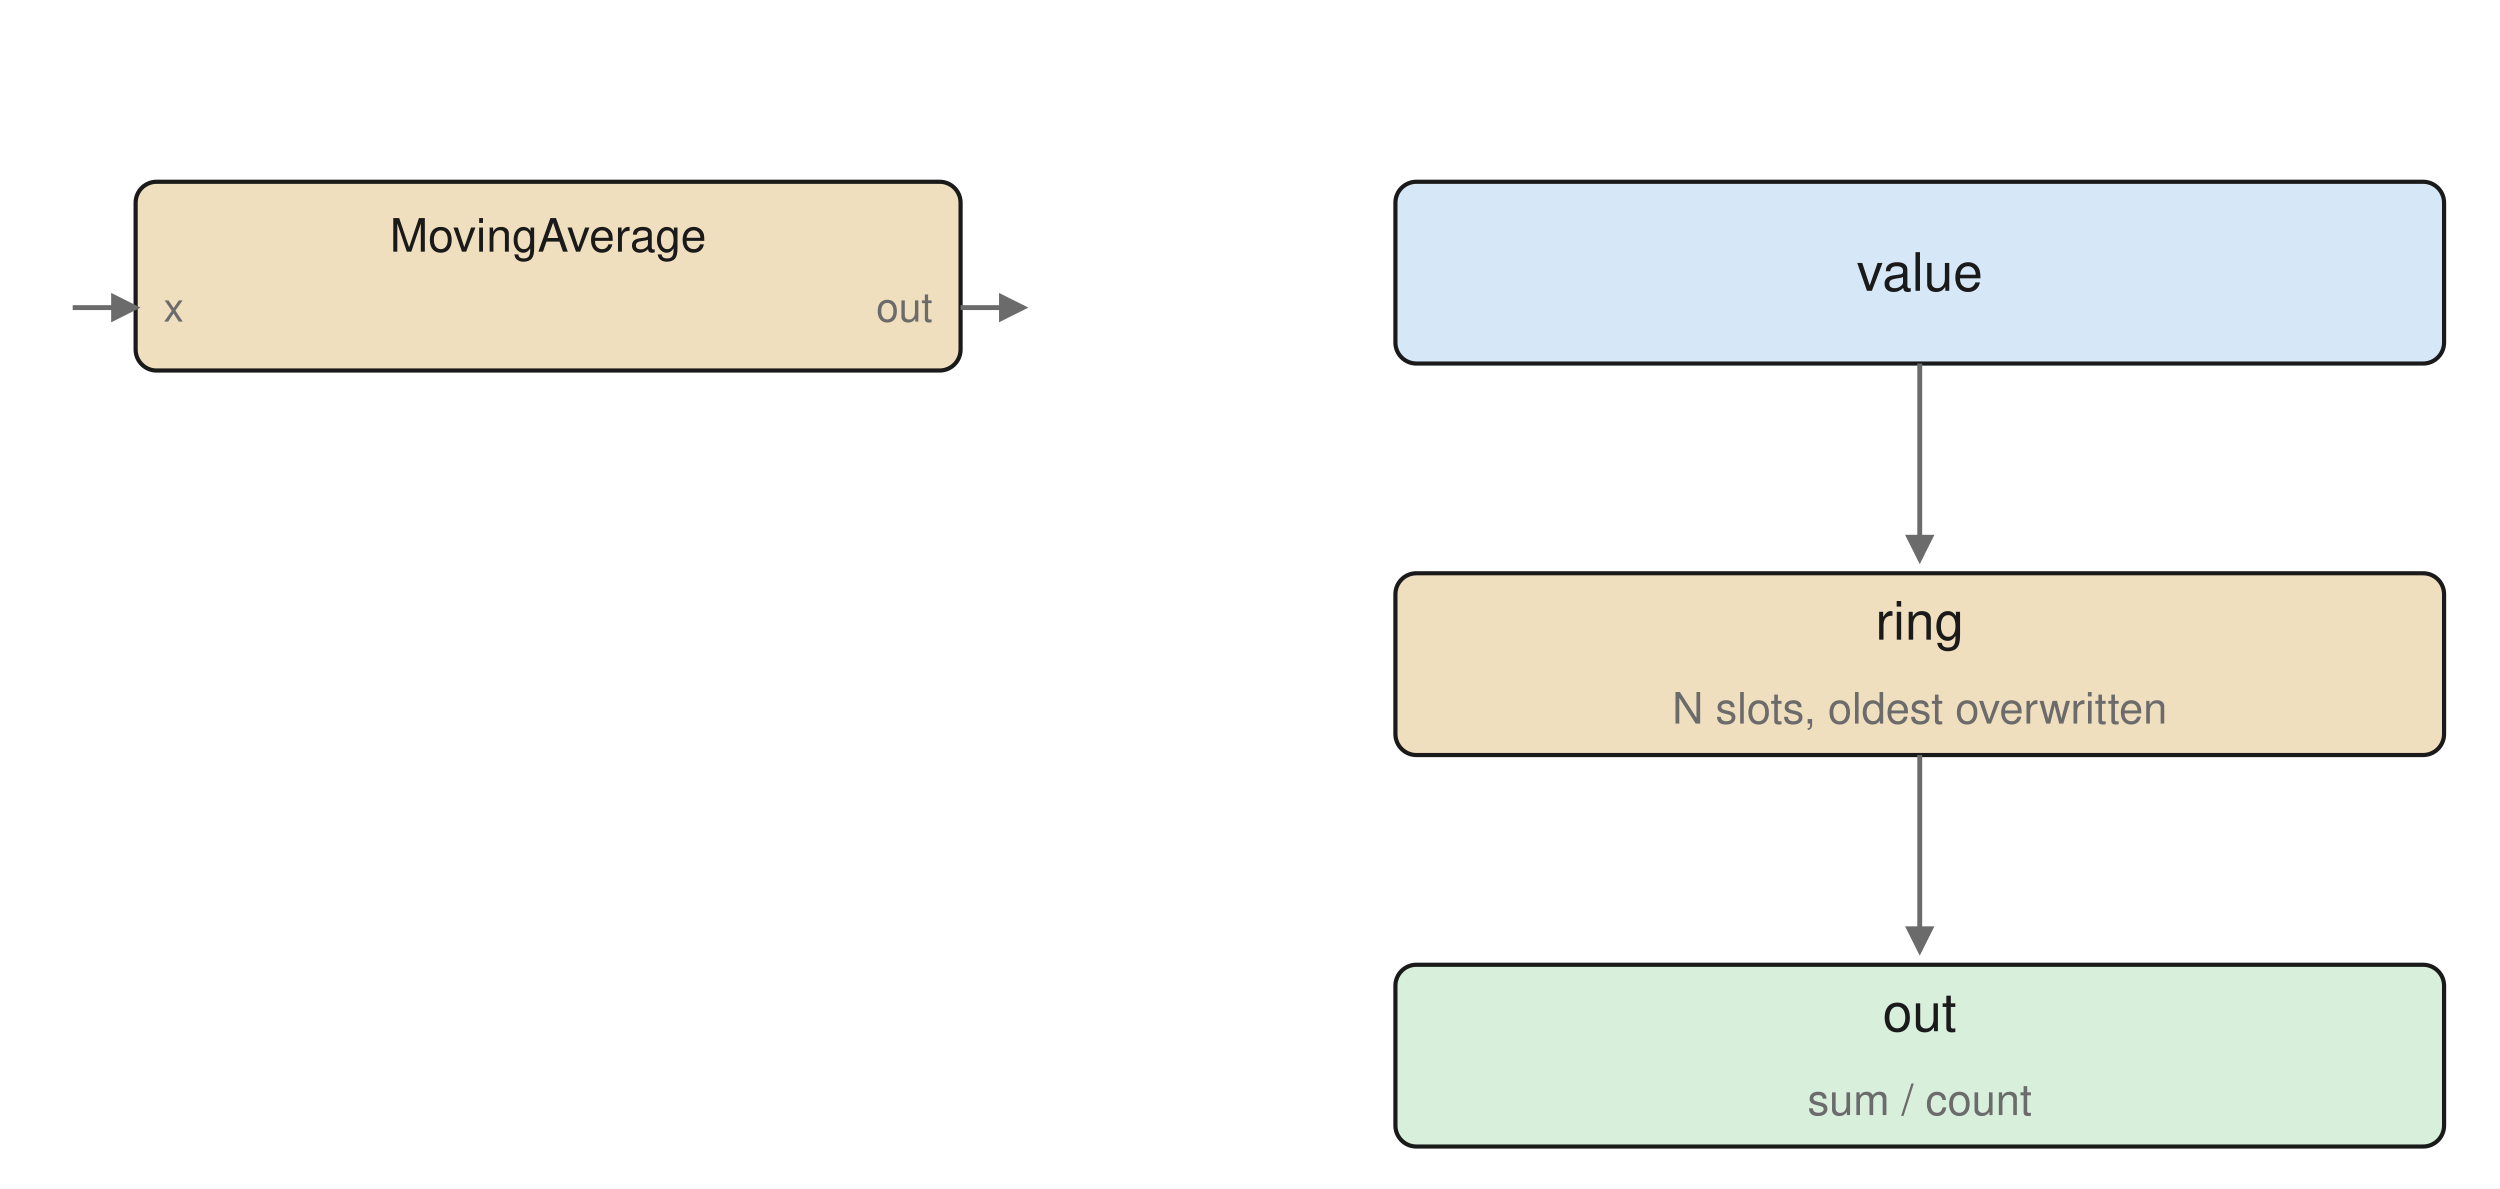
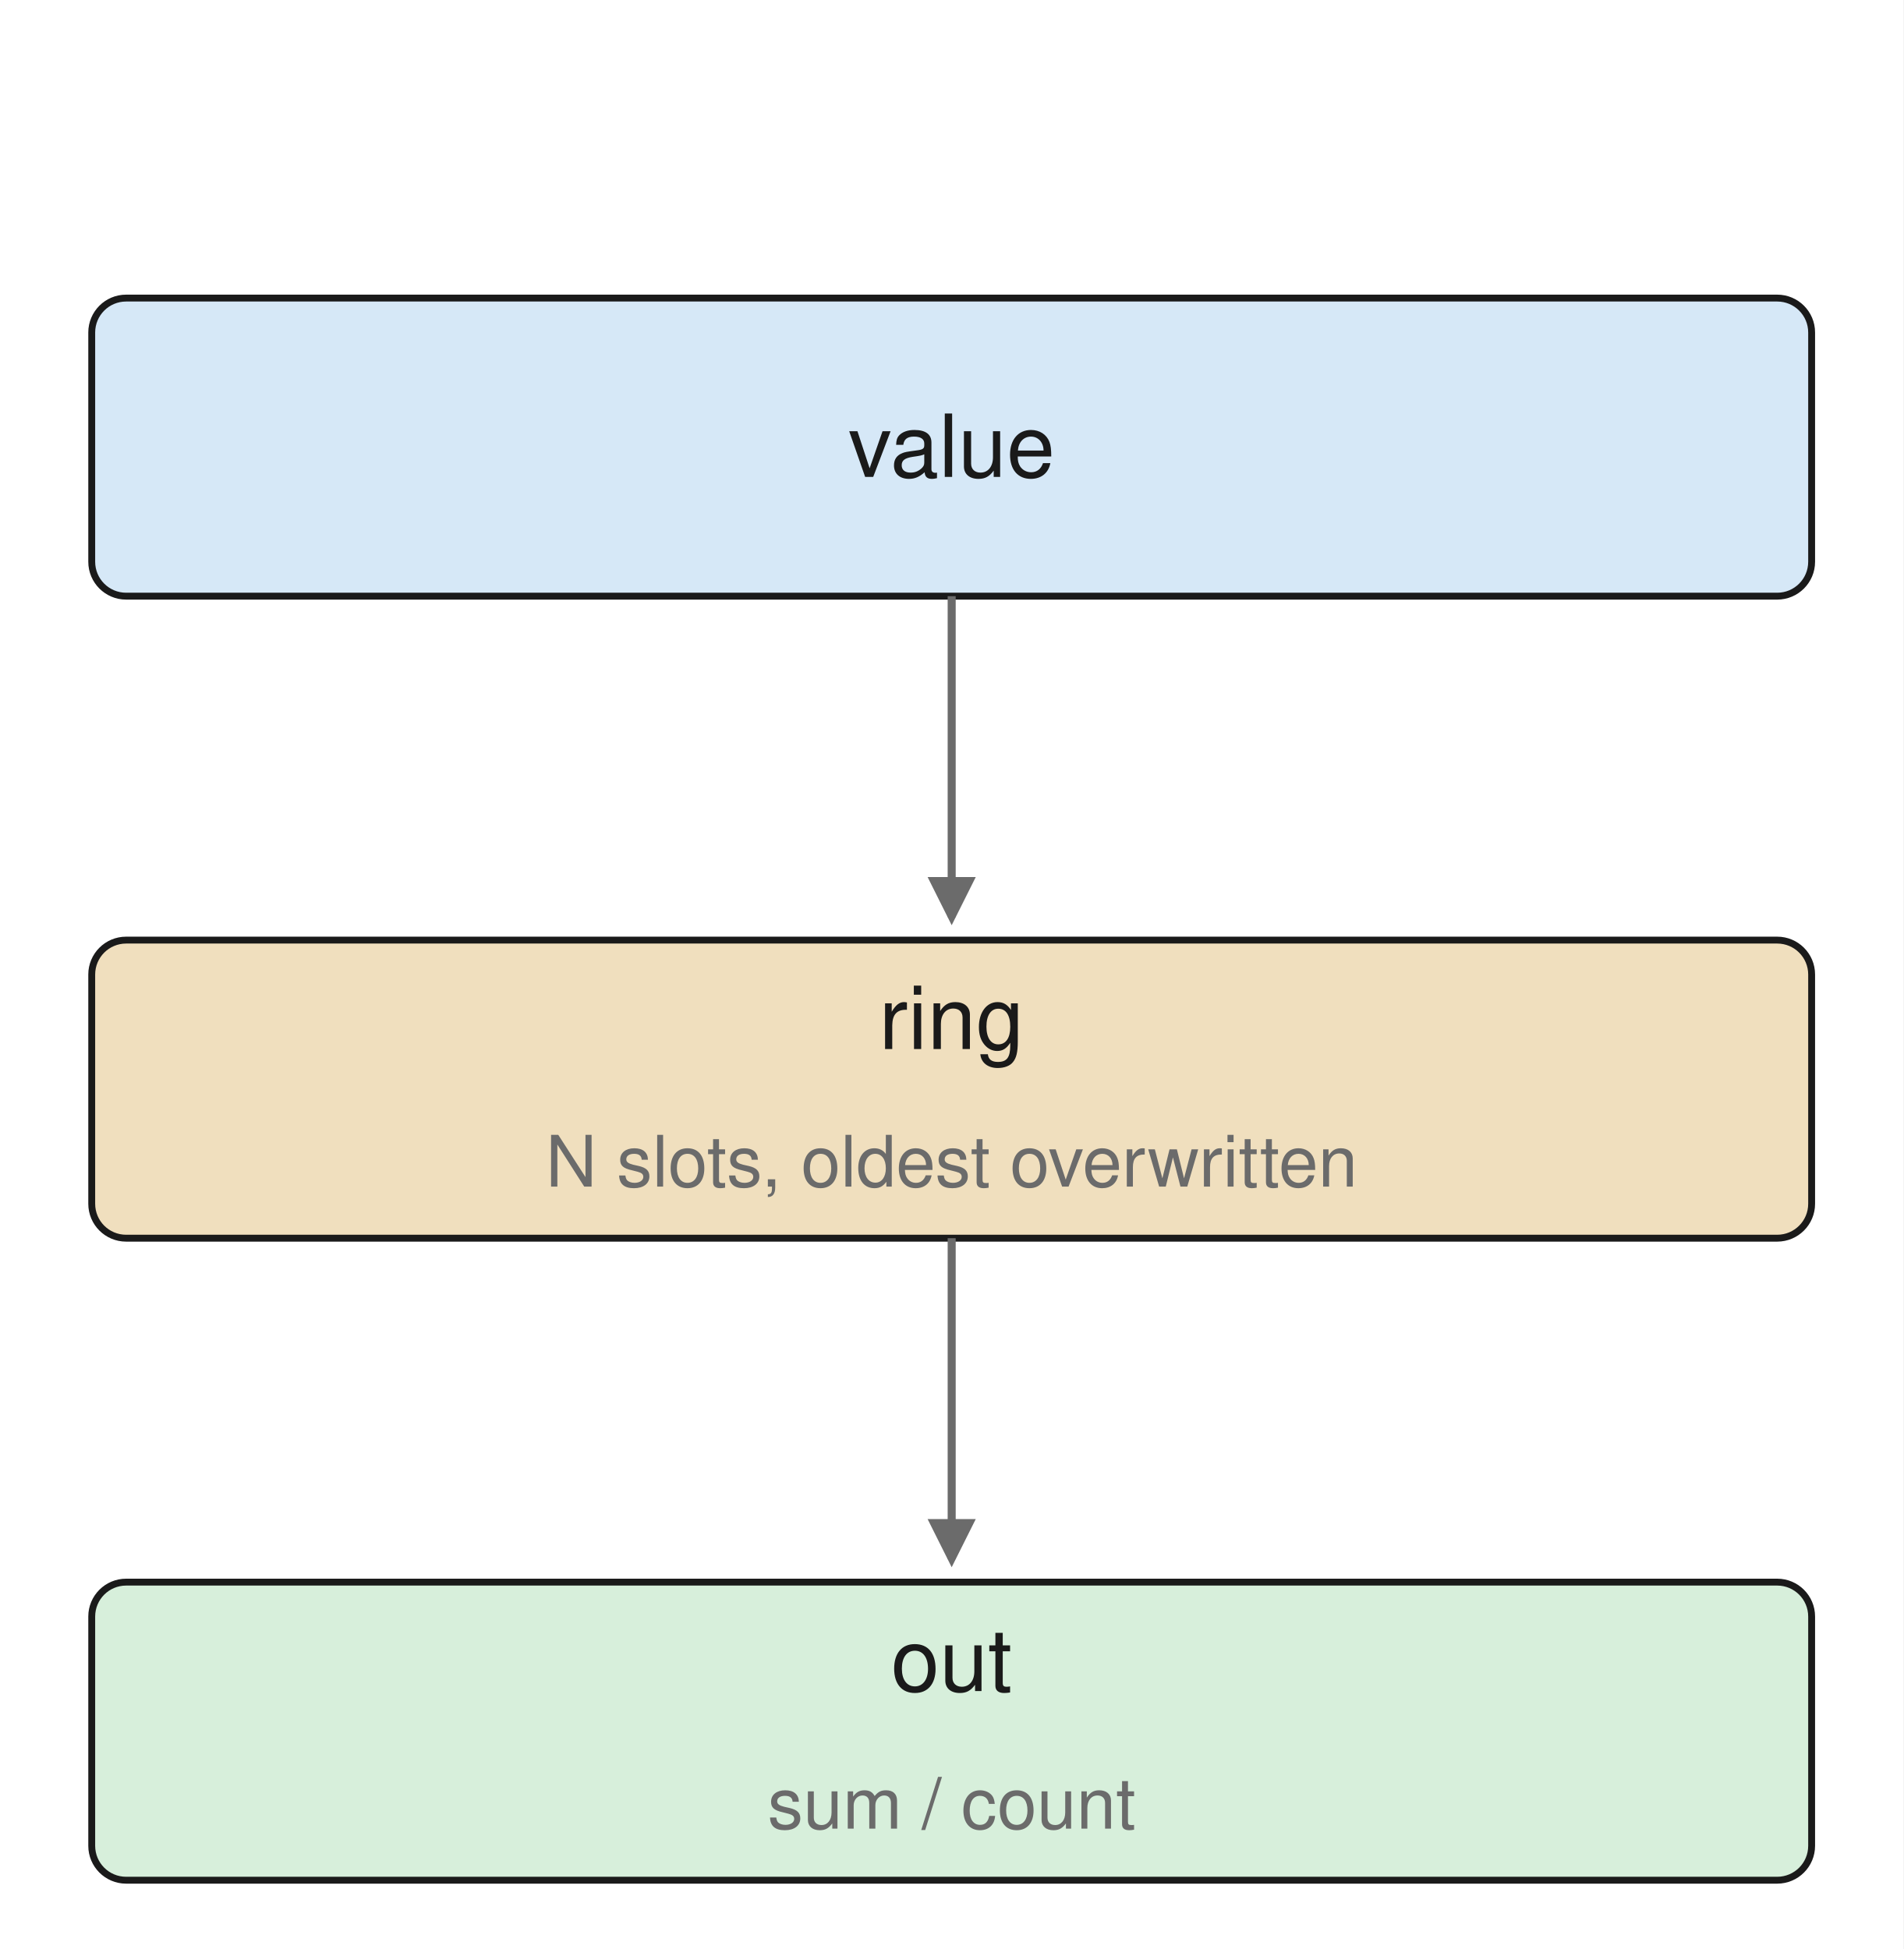
- <svg xmlns="http://www.w3.org/2000/svg" width="357.6" height="170" viewBox="0 0 357.6 170" style="max-width:100%;height:auto" content="&lt;mxfile host=&quot;app.diagrams.net&quot; type=&quot;device&quot;&gt;&lt;diagram id=&quot;block_MovingAverageN&quot; name=&quot;block_MovingAverageN&quot;&gt;&lt;mxGraphModel dx=&quot;357.6&quot; dy=&quot;170&quot; grid=&quot;0&quot; gridSize=&quot;10&quot; guides=&quot;1&quot; tooltips=&quot;1&quot; connect=&quot;1&quot; arrows=&quot;1&quot; fold=&quot;1&quot; page=&quot;1&quot; pageScale=&quot;1&quot; pageWidth=&quot;357.6&quot; pageHeight=&quot;170&quot; math=&quot;0&quot; shadow=&quot;0&quot;&gt;&lt;root&gt;&lt;mxCell id=&quot;0&quot;/&gt;&lt;mxCell id=&quot;1&quot; parent=&quot;0&quot;/&gt;&lt;mxCell id=&quot;n2&quot; value=&quot;&quot; style=&quot;rounded=1;fillColor=#f0dfbe;strokeColor=#1a1a1a;whiteSpace=wrap;html=1;fontSize=8&quot; vertex=&quot;1&quot; parent=&quot;1&quot;&gt;&lt;mxGeometry x=&quot;19.4&quot; y=&quot;26.0&quot; width=&quot;118.0&quot; height=&quot;27&quot; as=&quot;geometry&quot;/&gt;&lt;/mxCell&gt;&lt;mxCell id=&quot;n3&quot; value=&quot;MovingAverage&quot; style=&quot;text;html=1;fontSize=6;fontColor=#1a1a1a;align=center&quot; vertex=&quot;1&quot; parent=&quot;1&quot;&gt;&lt;mxGeometry x=&quot;78.4&quot; y=&quot;29.4&quot; width=&quot;65&quot; height=&quot;10.6&quot; as=&quot;geometry&quot;/&gt;&lt;/mxCell&gt;&lt;mxCell id=&quot;n4&quot; value=&quot;x&quot; style=&quot;text;html=1;fontSize=5;fontColor=#6b6b6b;align=left&quot; vertex=&quot;1&quot; parent=&quot;1&quot;&gt;&lt;mxGeometry x=&quot;23.4&quot; y=&quot;40.2&quot; width=&quot;40&quot; height=&quot;9.8&quot; as=&quot;geometry&quot;/&gt;&lt;/mxCell&gt;&lt;mxCell id=&quot;e5&quot; value=&quot;&quot; style=&quot;edgeStyle=none;html=1;strokeColor=#6b6b6b;endArrow=block&quot; edge=&quot;1&quot; parent=&quot;1&quot;&gt;&lt;mxGeometry relative=&quot;1&quot; as=&quot;geometry&quot;&gt;&lt;mxPoint x=&quot;10.4&quot; y=&quot;44.0&quot; as=&quot;sourcePoint&quot;/&gt;&lt;mxPoint x=&quot;19.4&quot; y=&quot;44.0&quot; as=&quot;targetPoint&quot;/&gt;&lt;/mxGeometry&gt;&lt;/mxCell&gt;&lt;mxCell id=&quot;n6&quot; value=&quot;out&quot; style=&quot;text;html=1;fontSize=5;fontColor=#6b6b6b;align=left&quot; vertex=&quot;1&quot; parent=&quot;1&quot;&gt;&lt;mxGeometry x=&quot;133.4&quot; y=&quot;40.2&quot; width=&quot;40&quot; height=&quot;9.8&quot; as=&quot;geometry&quot;/&gt;&lt;/mxCell&gt;&lt;mxCell id=&quot;e7&quot; value=&quot;&quot; style=&quot;edgeStyle=none;html=1;strokeColor=#6b6b6b;endArrow=block&quot; edge=&quot;1&quot; parent=&quot;1&quot;&gt;&lt;mxGeometry relative=&quot;1&quot; as=&quot;geometry&quot;&gt;&lt;mxPoint x=&quot;137.4&quot; y=&quot;44.0&quot; as=&quot;sourcePoint&quot;/&gt;&lt;mxPoint x=&quot;146.4&quot; y=&quot;44.0&quot; as=&quot;targetPoint&quot;/&gt;&lt;/mxGeometry&gt;&lt;/mxCell&gt;&lt;mxCell id=&quot;n8&quot; value=&quot;value&quot; style=&quot;rounded=1;fillColor=#d6e8f7;strokeColor=#1a1a1a;whiteSpace=wrap;html=1;fontSize=8&quot; vertex=&quot;1&quot; parent=&quot;1&quot;&gt;&lt;mxGeometry x=&quot;199.6&quot; y=&quot;26.0&quot; width=&quot;150&quot; height=&quot;26&quot; as=&quot;geometry&quot;/&gt;&lt;/mxCell&gt;&lt;mxCell id=&quot;n9&quot; value=&quot;ring&quot; style=&quot;rounded=1;fillColor=#f0dfbe;strokeColor=#1a1a1a;whiteSpace=wrap;html=1;fontSize=8&quot; vertex=&quot;1&quot; parent=&quot;1&quot;&gt;&lt;mxGeometry x=&quot;199.6&quot; y=&quot;82.0&quot; width=&quot;150&quot; height=&quot;26&quot; as=&quot;geometry&quot;/&gt;&lt;/mxCell&gt;&lt;mxCell id=&quot;n10&quot; value=&quot;out&quot; style=&quot;rounded=1;fillColor=#d7efdb;strokeColor=#1a1a1a;whiteSpace=wrap;html=1;fontSize=8&quot; vertex=&quot;1&quot; parent=&quot;1&quot;&gt;&lt;mxGeometry x=&quot;199.6&quot; y=&quot;138.0&quot; width=&quot;150&quot; height=&quot;26&quot; as=&quot;geometry&quot;/&gt;&lt;/mxCell&gt;&lt;mxCell id=&quot;e11&quot; value=&quot;&quot; style=&quot;edgeStyle=none;html=1;strokeColor=#6b6b6b;endArrow=block&quot; edge=&quot;1&quot; parent=&quot;1&quot;&gt;&lt;mxGeometry relative=&quot;1&quot; as=&quot;geometry&quot;&gt;&lt;mxPoint x=&quot;274.6&quot; y=&quot;52.0&quot; as=&quot;sourcePoint&quot;/&gt;&lt;mxPoint x=&quot;274.6&quot; y=&quot;80.0&quot; as=&quot;targetPoint&quot;/&gt;&lt;/mxGeometry&gt;&lt;/mxCell&gt;&lt;mxCell id=&quot;e12&quot; value=&quot;&quot; style=&quot;edgeStyle=none;html=1;strokeColor=#6b6b6b;endArrow=block&quot; edge=&quot;1&quot; parent=&quot;1&quot;&gt;&lt;mxGeometry relative=&quot;1&quot; as=&quot;geometry&quot;&gt;&lt;mxPoint x=&quot;274.6&quot; y=&quot;108.0&quot; as=&quot;sourcePoint&quot;/&gt;&lt;mxPoint x=&quot;274.6&quot; y=&quot;136.0&quot; as=&quot;targetPoint&quot;/&gt;&lt;/mxGeometry&gt;&lt;/mxCell&gt;&lt;/root&gt;&lt;/mxGraphModel&gt;&lt;/diagram&gt;&lt;/mxfile&gt;">
+ <svg xmlns="http://www.w3.org/2000/svg" width="166" height="170" viewBox="0 0 166 170" style="max-width:100%;height:auto" content="&lt;mxfile host=&quot;app.diagrams.net&quot; type=&quot;device&quot;&gt;&lt;diagram id=&quot;block_MovingAverageN&quot; name=&quot;block_MovingAverageN&quot;&gt;&lt;mxGraphModel dx=&quot;166&quot; dy=&quot;170&quot; grid=&quot;0&quot; gridSize=&quot;10&quot; guides=&quot;1&quot; tooltips=&quot;1&quot; connect=&quot;1&quot; arrows=&quot;1&quot; fold=&quot;1&quot; page=&quot;1&quot; pageScale=&quot;1&quot; pageWidth=&quot;166&quot; pageHeight=&quot;170&quot; math=&quot;0&quot; shadow=&quot;0&quot;&gt;&lt;root&gt;&lt;mxCell id=&quot;0&quot;/&gt;&lt;mxCell id=&quot;1&quot; parent=&quot;0&quot;/&gt;&lt;mxCell id=&quot;n2&quot; value=&quot;value&quot; style=&quot;rounded=1;fillColor=#d6e8f7;strokeColor=#1a1a1a;whiteSpace=wrap;html=1;fontSize=8&quot; vertex=&quot;1&quot; parent=&quot;1&quot;&gt;&lt;mxGeometry x=&quot;8.0&quot; y=&quot;26&quot; width=&quot;150&quot; height=&quot;26&quot; as=&quot;geometry&quot;/&gt;&lt;/mxCell&gt;&lt;mxCell id=&quot;n3&quot; value=&quot;ring&quot; style=&quot;rounded=1;fillColor=#f0dfbe;strokeColor=#1a1a1a;whiteSpace=wrap;html=1;fontSize=8&quot; vertex=&quot;1&quot; parent=&quot;1&quot;&gt;&lt;mxGeometry x=&quot;8.0&quot; y=&quot;82&quot; width=&quot;150&quot; height=&quot;26&quot; as=&quot;geometry&quot;/&gt;&lt;/mxCell&gt;&lt;mxCell id=&quot;n4&quot; value=&quot;out&quot; style=&quot;rounded=1;fillColor=#d7efdb;strokeColor=#1a1a1a;whiteSpace=wrap;html=1;fontSize=8&quot; vertex=&quot;1&quot; parent=&quot;1&quot;&gt;&lt;mxGeometry x=&quot;8.0&quot; y=&quot;138&quot; width=&quot;150&quot; height=&quot;26&quot; as=&quot;geometry&quot;/&gt;&lt;/mxCell&gt;&lt;mxCell id=&quot;e5&quot; value=&quot;&quot; style=&quot;edgeStyle=none;html=1;strokeColor=#6b6b6b;endArrow=block&quot; edge=&quot;1&quot; parent=&quot;1&quot;&gt;&lt;mxGeometry relative=&quot;1&quot; as=&quot;geometry&quot;&gt;&lt;mxPoint x=&quot;83.0&quot; y=&quot;52&quot; as=&quot;sourcePoint&quot;/&gt;&lt;mxPoint x=&quot;83.0&quot; y=&quot;80&quot; as=&quot;targetPoint&quot;/&gt;&lt;/mxGeometry&gt;&lt;/mxCell&gt;&lt;mxCell id=&quot;e6&quot; value=&quot;&quot; style=&quot;edgeStyle=none;html=1;strokeColor=#6b6b6b;endArrow=block&quot; edge=&quot;1&quot; parent=&quot;1&quot;&gt;&lt;mxGeometry relative=&quot;1&quot; as=&quot;geometry&quot;&gt;&lt;mxPoint x=&quot;83.0&quot; y=&quot;108&quot; as=&quot;sourcePoint&quot;/&gt;&lt;mxPoint x=&quot;83.0&quot; y=&quot;136&quot; as=&quot;targetPoint&quot;/&gt;&lt;/mxGeometry&gt;&lt;/mxCell&gt;&lt;/root&gt;&lt;/mxGraphModel&gt;&lt;/diagram&gt;&lt;/mxfile&gt;">
  <defs>
    <marker id="a" markerWidth="6" markerHeight="6" refX="5" refY="3" orient="auto">
      <path d="M0,0 L6,3 L0,6 z" fill="#6b6b6b" />
    </marker>
  </defs>
-   <rect width="357.6" height="170" fill="#ffffff" />
-   <rect x="19.4" y="26.0" width="118.0" height="27" rx="3" fill="#f0dfbe" stroke="#1a1a1a" stroke-width="0.6" />
-   <text x="78.4" y="36.0" font-family="Helvetica,Arial,sans-serif" font-size="6.6" fill="#1a1a1a" text-anchor="middle">MovingAverage</text>
-   <text x="23.4" y="46.0" font-family="Helvetica,Arial,sans-serif" font-size="5.8" fill="#6b6b6b" text-anchor="start">x</text>
-   <polyline points="10.4,44.0 19.4,44.0" fill="none" stroke="#6b6b6b" stroke-width="0.7" marker-end="url(#a)" />
-   <text x="133.4" y="46.0" font-family="Helvetica,Arial,sans-serif" font-size="5.8" fill="#6b6b6b" text-anchor="end">out</text>
-   <polyline points="137.4,44.0 146.4,44.0" fill="none" stroke="#6b6b6b" stroke-width="0.7" marker-end="url(#a)" />
-   <rect x="199.6" y="26.0" width="150" height="26" rx="3" fill="#d6e8f7" stroke="#1a1a1a" stroke-width="0.6" />
-   <text x="274.6" y="41.6" font-family="Helvetica,Arial,sans-serif" font-size="7.6" fill="#1a1a1a" text-anchor="middle">value</text>
-   <rect x="199.6" y="82.0" width="150" height="26" rx="3" fill="#f0dfbe" stroke="#1a1a1a" stroke-width="0.6" />
-   <text x="274.6" y="91.5" font-family="Helvetica,Arial,sans-serif" font-size="7.6" fill="#1a1a1a" text-anchor="middle">ring</text>
-   <text x="274.6" y="103.5" font-family="Helvetica,Arial,sans-serif" font-size="6.2" fill="#6b6b6b" text-anchor="middle">N slots, oldest overwritten</text>
-   <rect x="199.6" y="138.0" width="150" height="26" rx="3" fill="#d7efdb" stroke="#1a1a1a" stroke-width="0.6" />
-   <text x="274.6" y="147.5" font-family="Helvetica,Arial,sans-serif" font-size="7.6" fill="#1a1a1a" text-anchor="middle">out</text>
-   <text x="274.6" y="159.5" font-family="Helvetica,Arial,sans-serif" font-size="6.2" fill="#6b6b6b" text-anchor="middle">sum / count</text>
-   <polyline points="274.6,52.0 274.6,80.0" fill="none" stroke="#6b6b6b" stroke-width="0.7" marker-end="url(#a)" />
-   <polyline points="274.6,108.0 274.6,136.0" fill="none" stroke="#6b6b6b" stroke-width="0.7" marker-end="url(#a)" />
+   <rect width="166" height="170" fill="#ffffff" />
+   <rect x="8.0" y="26" width="150" height="26" rx="3" fill="#d6e8f7" stroke="#1a1a1a" stroke-width="0.6" />
+   <text x="83.0" y="41.6" font-family="Helvetica,Arial,sans-serif" font-size="7.6" fill="#1a1a1a" text-anchor="middle">value</text>
+   <rect x="8.0" y="82" width="150" height="26" rx="3" fill="#f0dfbe" stroke="#1a1a1a" stroke-width="0.6" />
+   <text x="83.0" y="91.5" font-family="Helvetica,Arial,sans-serif" font-size="7.6" fill="#1a1a1a" text-anchor="middle">ring</text>
+   <text x="83.0" y="103.5" font-family="Helvetica,Arial,sans-serif" font-size="6.2" fill="#6b6b6b" text-anchor="middle">N slots, oldest overwritten</text>
+   <rect x="8.0" y="138" width="150" height="26" rx="3" fill="#d7efdb" stroke="#1a1a1a" stroke-width="0.6" />
+   <text x="83.0" y="147.5" font-family="Helvetica,Arial,sans-serif" font-size="7.6" fill="#1a1a1a" text-anchor="middle">out</text>
+   <text x="83.0" y="159.5" font-family="Helvetica,Arial,sans-serif" font-size="6.2" fill="#6b6b6b" text-anchor="middle">sum / count</text>
+   <polyline points="83.0,52 83.0,80" fill="none" stroke="#6b6b6b" stroke-width="0.7" marker-end="url(#a)" />
+   <polyline points="83.0,108 83.0,136" fill="none" stroke="#6b6b6b" stroke-width="0.7" marker-end="url(#a)" />
</svg>
